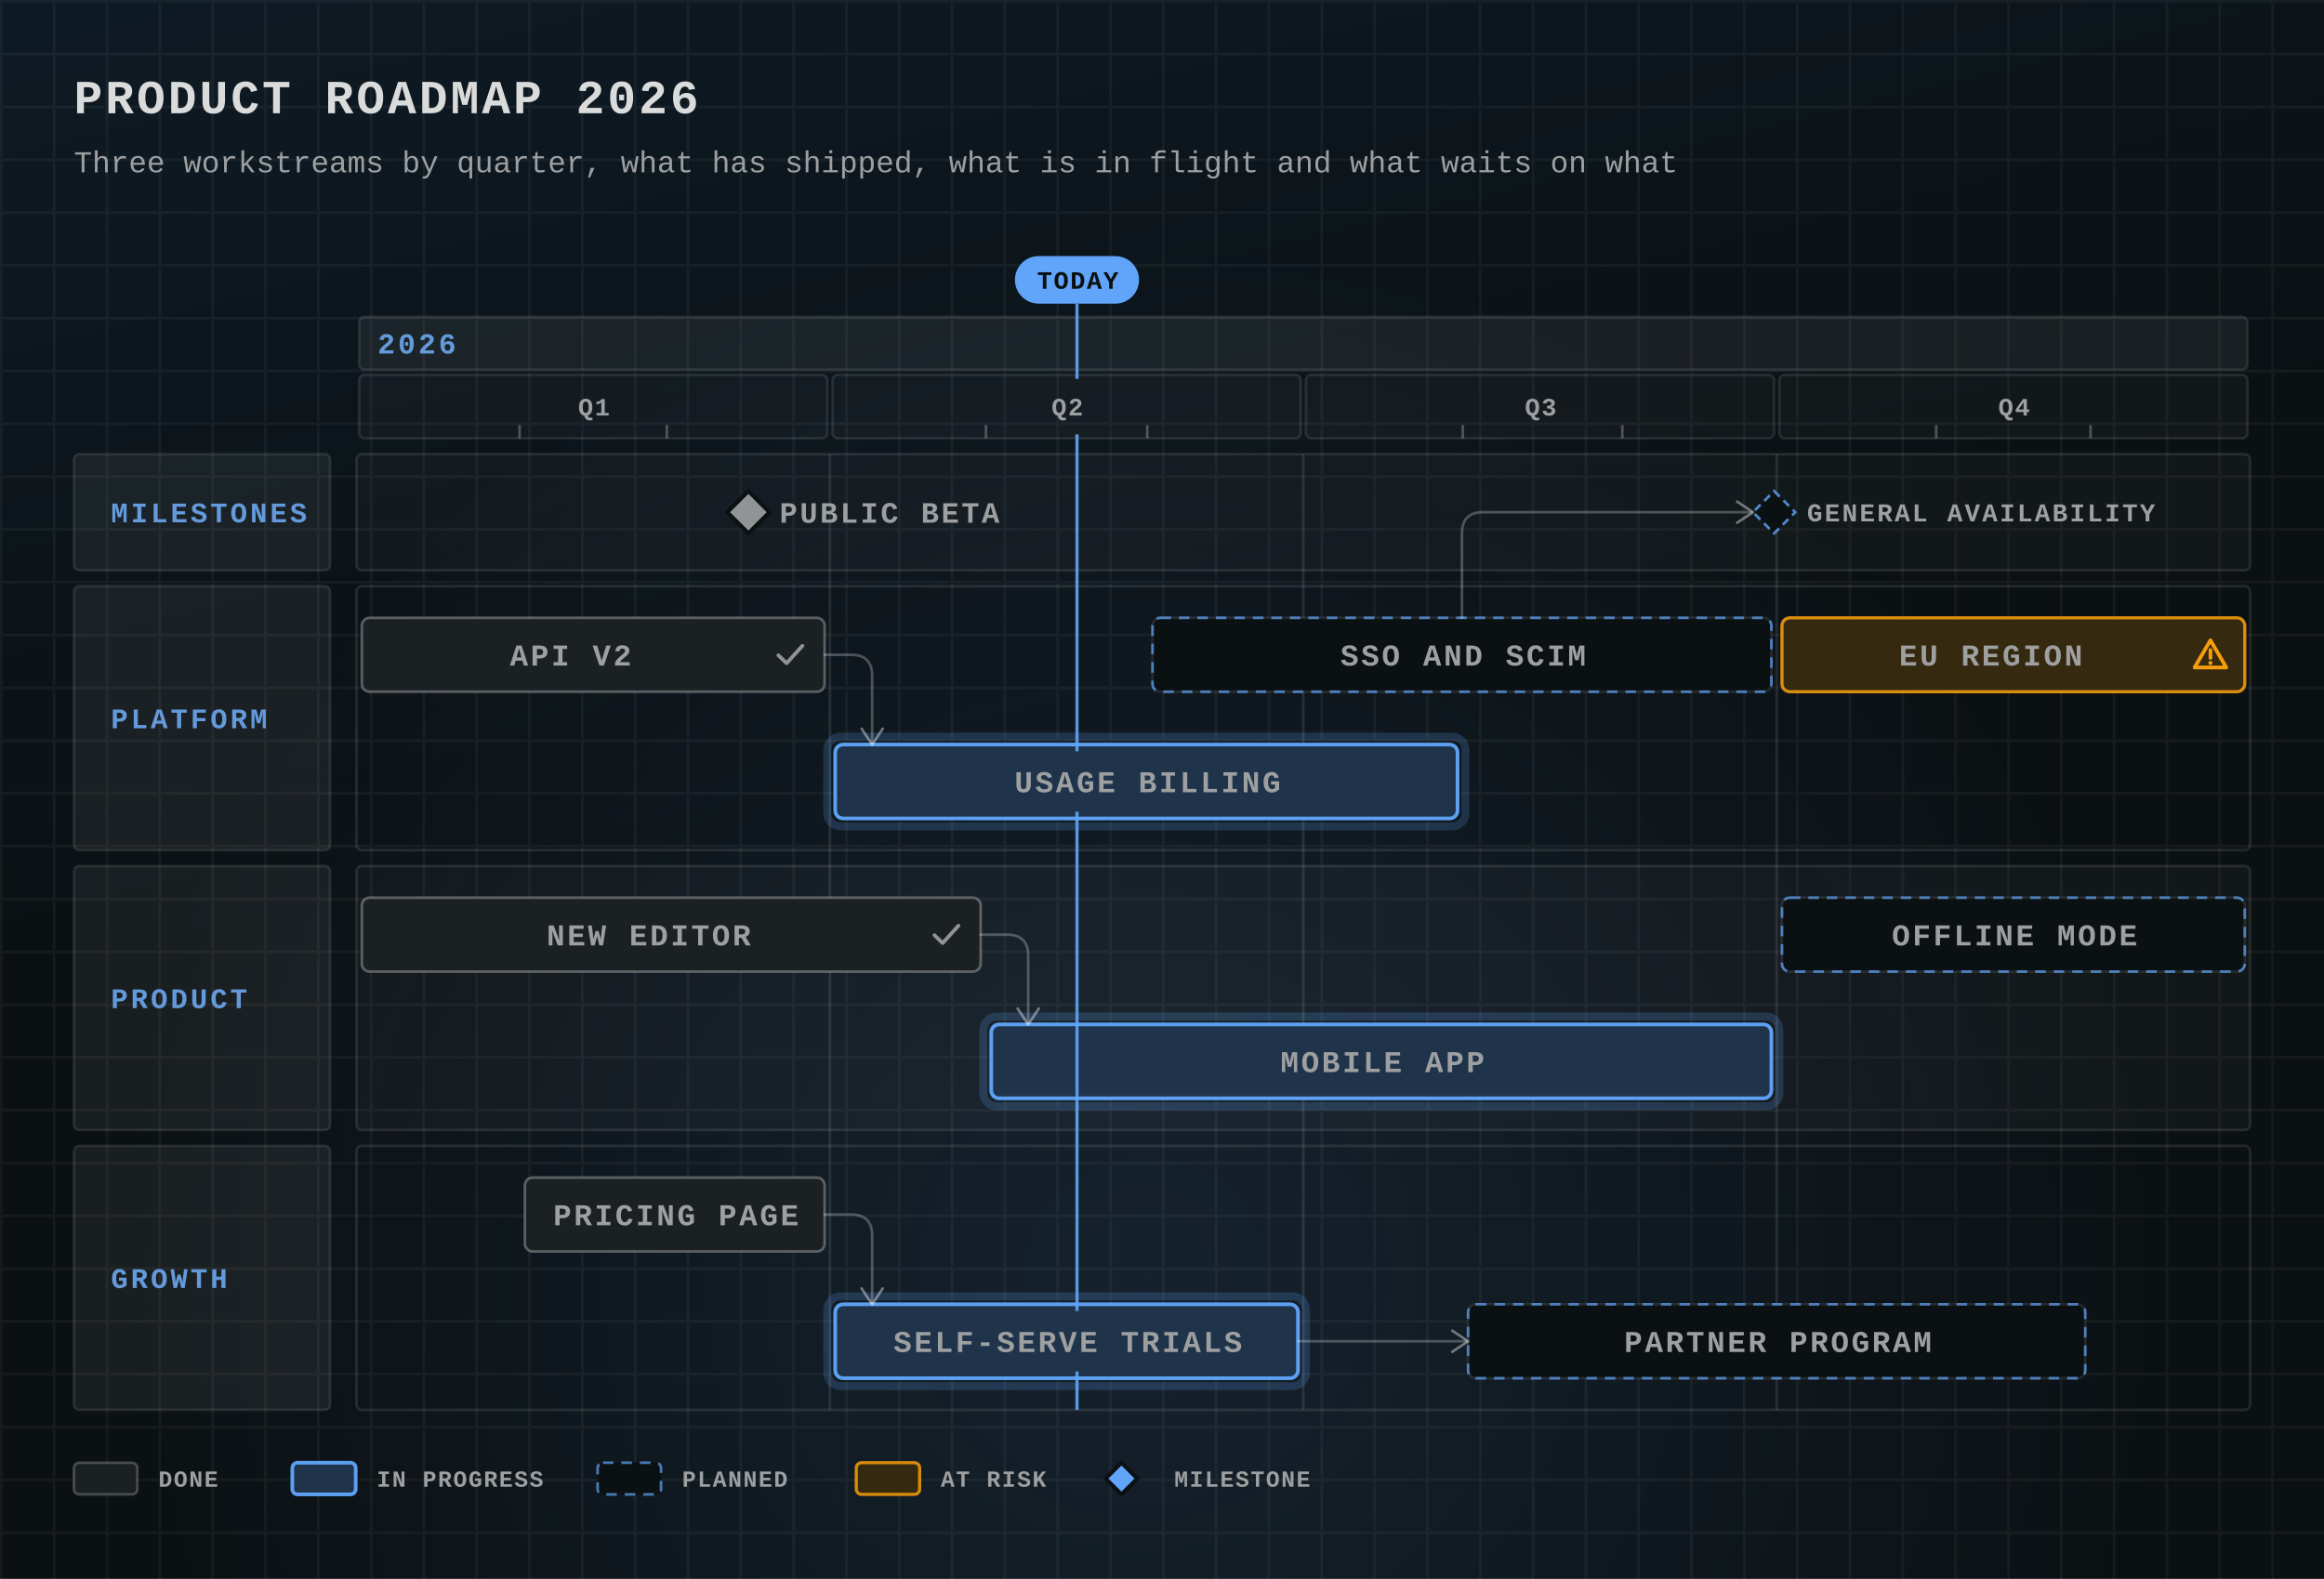
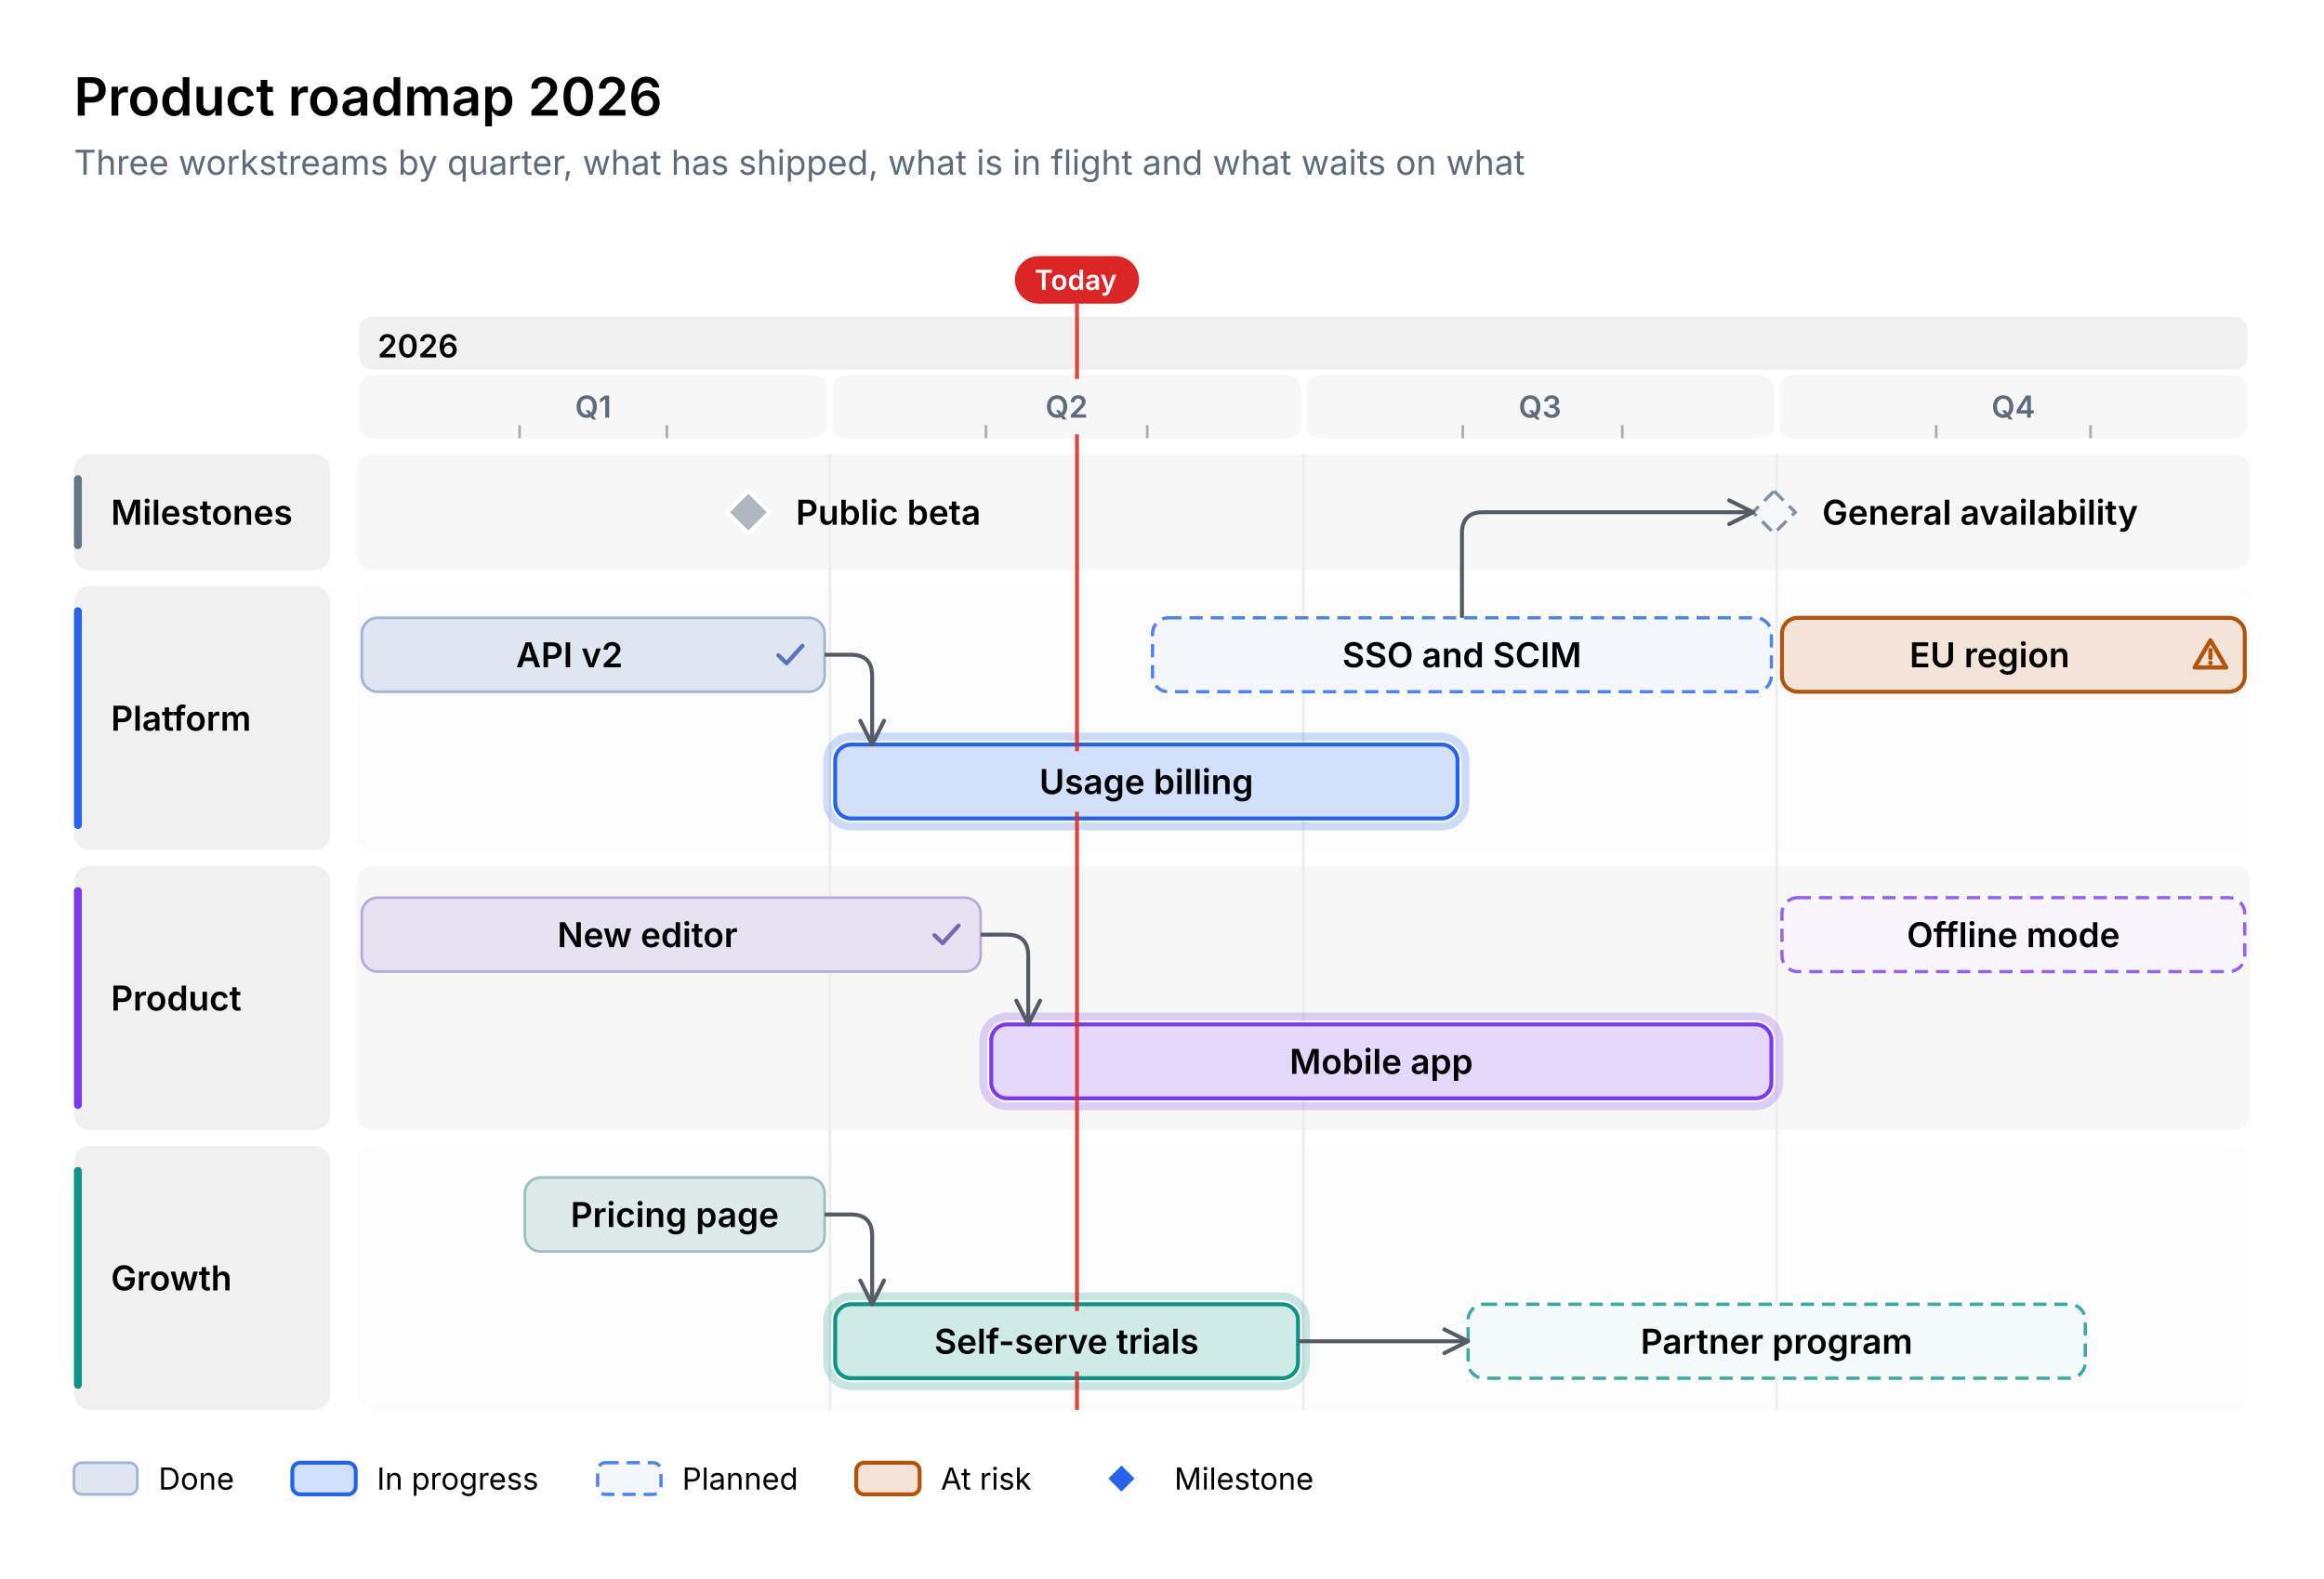
- <svg xmlns="http://www.w3.org/2000/svg" width="880" height="598" viewBox="0 0 880 598" role="img" aria-labelledby="timeline-product-roadmap-dark-e9c0a9-sdw-title timeline-product-roadmap-dark-e9c0a9-sdw-desc" font-family="'Geist Mono', ui-monospace, SFMono-Regular, Menlo, Consolas, 'Liberation Mono', monospace">
-   <defs>
-     <linearGradient id="timeline-product-roadmap-dark-e9c0a9-bg" x1="0" y1="0" x2="0.34" y2="0.94">
-       <stop offset="0" stop-color="#0e1a24" />
-       <stop offset="0.6" stop-color="#0b1012" />
-     </linearGradient>
-     <pattern id="timeline-product-roadmap-dark-e9c0a9-grid" width="20" height="20" patternUnits="userSpaceOnUse">
-       <path d="M0 0.5H20M0.5 0V20" fill="none" stroke="#ffffff" stroke-opacity="0.045" stroke-width="1" />
-     </pattern>
-     <radialGradient id="timeline-product-roadmap-dark-e9c0a9-wash" gradientUnits="userSpaceOnUse" cx="434.08" cy="484" r="394.86">
-       <stop offset="0" stop-color="#60a5fa" stop-opacity="0.12" />
-       <stop offset="1" stop-color="#60a5fa" stop-opacity="0" />
-     </radialGradient>
-   </defs>
-   <rect width="880" height="598" fill="url(#timeline-product-roadmap-dark-e9c0a9-bg)" />
-   <rect width="880" height="598" fill="url(#timeline-product-roadmap-dark-e9c0a9-grid)" />
-   <rect width="880" height="598" fill="url(#timeline-product-roadmap-dark-e9c0a9-wash)" />
-   <text font-size="18" font-weight="700" letter-spacing="1.08" fill="#dadbdb">
-     <tspan x="28" y="42.89">PRODUCT ROADMAP 2026</tspan>
+ <svg xmlns="http://www.w3.org/2000/svg" width="880" height="598" viewBox="0 0 880 598" role="img" aria-labelledby="timeline-product-roadmap-light-bffbec-sdw-title timeline-product-roadmap-light-bffbec-sdw-desc" font-family="Inter, 'Segoe UI', -apple-system, BlinkMacSystemFont, Roboto, 'Helvetica Neue', Arial, sans-serif">
+   <rect width="880" height="598" fill="#ffffff" />
+   <text font-size="20" font-weight="600" fill="#000000">
+     <tspan x="28" y="43.78">Product roadmap 2026</tspan>
  </text>
-   <text font-size="11.5" font-weight="400" fill="#9d9fa0">
-     <tspan x="28" y="65.25">Three workstreams by quarter, what has shipped, what is in flight and what waits on what</tspan>
+   <text font-size="13" fill="#5f6b7a">
+     <tspan x="28" y="66.18">Three workstreams by quarter, what has shipped, what is in flight and what waits on what</tspan>
  </text>
  <g>
-     <rect x="135" y="172" width="717" height="44" rx="2" fill="#ffffff" fill-opacity="0.03" stroke="#ffffff" stroke-opacity="0.1" stroke-width="1" />
-     <rect x="28" y="172" width="97" height="44" rx="2" fill="#ffffff" fill-opacity="0.06" stroke="#ffffff" stroke-opacity="0.1" stroke-width="1" />
-     <text font-size="10.75" font-weight="700" letter-spacing="1.08" fill="#649adb">
-       <tspan x="42" y="197.82">MILESTONES</tspan>
-     </text>
-     <rect x="135" y="222" width="717" height="100" rx="2" fill="#ffffff" fill-opacity="0" stroke="#ffffff" stroke-opacity="0.1" stroke-width="1" />
-     <rect x="28" y="222" width="97" height="100" rx="2" fill="#ffffff" fill-opacity="0.06" stroke="#ffffff" stroke-opacity="0.1" stroke-width="1" />
-     <text font-size="10.75" font-weight="700" letter-spacing="1.08" fill="#649adb">
-       <tspan x="42" y="275.82">PLATFORM</tspan>
-     </text>
-     <rect x="135" y="328" width="717" height="100" rx="2" fill="#ffffff" fill-opacity="0.03" stroke="#ffffff" stroke-opacity="0.1" stroke-width="1" />
-     <rect x="28" y="328" width="97" height="100" rx="2" fill="#ffffff" fill-opacity="0.06" stroke="#ffffff" stroke-opacity="0.1" stroke-width="1" />
-     <text font-size="10.75" font-weight="700" letter-spacing="1.08" fill="#649adb">
-       <tspan x="42" y="381.82">PRODUCT</tspan>
-     </text>
-     <rect x="135" y="434" width="717" height="100" rx="2" fill="#ffffff" fill-opacity="0" stroke="#ffffff" stroke-opacity="0.1" stroke-width="1" />
-     <rect x="28" y="434" width="97" height="100" rx="2" fill="#ffffff" fill-opacity="0.06" stroke="#ffffff" stroke-opacity="0.1" stroke-width="1" />
-     <text font-size="10.75" font-weight="700" letter-spacing="1.08" fill="#649adb">
-       <tspan x="42" y="487.82">GROWTH</tspan>
-     </text>
-     <rect x="136" y="120" width="715" height="20" rx="2" fill="#ffffff" fill-opacity="0.06" stroke="#ffffff" stroke-opacity="0.1" stroke-width="1" />
-     <text font-size="11" font-weight="700" letter-spacing="1.1" fill="#649adb">
-       <tspan x="143" y="133.91">2026</tspan>
-     </text>
-     <rect x="136" y="142" width="177.25" height="24" rx="2" fill="#ffffff" fill-opacity="0.03" stroke="#ffffff" stroke-opacity="0.1" stroke-width="1" />
-     <text font-size="9.5" font-weight="700" letter-spacing="0.57" fill="#9d9fa0" text-anchor="middle">
-       <tspan x="224.91" y="157.37">Q1</tspan>
-     </text>
-     <rect x="315.25" y="142" width="177.25" height="24" rx="2" fill="#ffffff" fill-opacity="0.03" stroke="#ffffff" stroke-opacity="0.1" stroke-width="1" />
-     <text font-size="9.5" font-weight="700" letter-spacing="0.57" fill="#9d9fa0" text-anchor="middle">
-       <tspan x="404.16" y="157.37">Q2</tspan>
-     </text>
-     <rect x="494.5" y="142" width="177.25" height="24" rx="2" fill="#ffffff" fill-opacity="0.03" stroke="#ffffff" stroke-opacity="0.1" stroke-width="1" />
-     <text font-size="9.5" font-weight="700" letter-spacing="0.57" fill="#9d9fa0" text-anchor="middle">
-       <tspan x="583.41" y="157.37">Q3</tspan>
-     </text>
-     <rect x="673.75" y="142" width="177.25" height="24" rx="2" fill="#ffffff" fill-opacity="0.03" stroke="#ffffff" stroke-opacity="0.1" stroke-width="1" />
-     <text font-size="9.5" font-weight="700" letter-spacing="0.57" fill="#9d9fa0" text-anchor="middle">
-       <tspan x="762.66" y="157.37">Q4</tspan>
-     </text>
-     <path d="M196.74 161 V166" fill="none" stroke="#ffffff" stroke-opacity="0.25" stroke-width="1" />
-     <path d="M252.51 161 V166" fill="none" stroke="#ffffff" stroke-opacity="0.25" stroke-width="1" />
-     <path d="M373.34 161 V166" fill="none" stroke="#ffffff" stroke-opacity="0.25" stroke-width="1" />
-     <path d="M434.41 161 V166" fill="none" stroke="#ffffff" stroke-opacity="0.25" stroke-width="1" />
-     <path d="M553.9 161 V166" fill="none" stroke="#ffffff" stroke-opacity="0.25" stroke-width="1" />
-     <path d="M614.3 161 V166" fill="none" stroke="#ffffff" stroke-opacity="0.25" stroke-width="1" />
-     <path d="M733.15 161 V166" fill="none" stroke="#ffffff" stroke-opacity="0.25" stroke-width="1" />
-     <path d="M791.6 161 V166" fill="none" stroke="#ffffff" stroke-opacity="0.25" stroke-width="1" />
-     <path d="M314.25 172 V534" fill="none" stroke="#ffffff" stroke-opacity="0.1" stroke-width="1" />
-     <path d="M493.5 172 V534" fill="none" stroke="#ffffff" stroke-opacity="0.1" stroke-width="1" />
-     <path d="M672.75 172 V534" fill="none" stroke="#ffffff" stroke-opacity="0.1" stroke-width="1" />
-     <g>
-       <path d="M283.38 186 L291.38 194 L283.38 202 L275.38 194 Z" fill="#919394" stroke="#0b1012" stroke-width="1.5" />
-       <animate attributeName="opacity" values="0;0;1;1;0;0" keyTimes="0;0.155;0.177;0.866;0.946;1" dur="5.6s" repeatCount="indefinite" />
-     </g>
-     <g>
-       <path d="M671.78 186 L679.78 194 L671.78 202 L663.78 194 Z" fill="#0b1012" stroke="#60a5fa" stroke-opacity="0.8" stroke-width="1" stroke-dasharray="3 2" />
-       <animate attributeName="opacity" values="0;0;1;1;0;0" keyTimes="0;0.446;0.467;0.866;0.946;1" dur="5.6s" repeatCount="indefinite" />
-     </g>
-     <rect x="137" y="234" width="175.25" height="28" rx="3" fill="#0b1012" stroke="#ffffff" stroke-opacity="0.1" stroke-width="1" />
-     <rect x="137" y="234" width="175.25" height="28" rx="3" fill="#ffffff" fill-opacity="0.07" stroke="#ffffff" stroke-opacity="0.22" stroke-width="1">
-       <animate attributeName="width" values="0;0;175.25;175.25;175.25;175.25" keyTimes="0;0.046;0.177;0.866;0.946;1" dur="5.6s" repeatCount="indefinite" />
-       <animate attributeName="opacity" values="1;1;1;1;0;0" keyTimes="0;0.046;0.177;0.866;0.946;1" dur="5.6s" repeatCount="indefinite" />
-     </rect>
-     <g>
-       <path d="M294.75 248.2 L297.85 251.2 L303.85 244.6" fill="none" stroke="#919394" stroke-width="1.4" stroke-linecap="round" stroke-linejoin="round" />
-       <animate attributeName="opacity" values="0;0;1;1;0;0" keyTimes="0;0.177;0.199;0.866;0.946;1" dur="5.6s" repeatCount="indefinite" />
-     </g>
-     <rect x="313.25" y="279" width="241.65" height="34" rx="5" fill="none" stroke="#60a5fa" stroke-opacity="0.2" stroke-width="3" />
-     <rect x="316.25" y="282" width="235.65" height="28" rx="3" fill="#0b1012" stroke="#ffffff" stroke-opacity="0.1" stroke-width="1" />
-     <rect x="316.25" y="282" width="235.65" height="28" rx="3" fill="#60a5fa" fill-opacity="0.24" stroke="#60a5fa" stroke-opacity="0.95" stroke-width="1.4">
-       <animate attributeName="width" values="0;0;235.65;235.65;235.65;235.65" keyTimes="0;0.18;0.356;0.866;0.946;1" dur="5.6s" repeatCount="indefinite" />
-       <animate attributeName="opacity" values="1;1;1;1;0;0" keyTimes="0;0.18;0.356;0.866;0.946;1" dur="5.6s" repeatCount="indefinite" />
-     </rect>
-     <rect x="436.41" y="234" width="234.34" height="28" rx="3" fill="#0b1012" stroke="#ffffff" stroke-opacity="0.1" stroke-width="1" />
-     <rect x="436.41" y="234" width="234.34" height="28" rx="3" fill="none" stroke="#60a5fa" stroke-opacity="0.7" stroke-width="1" stroke-dasharray="4 3">
-       <animate attributeName="width" values="0;0;234.34;234.34;234.34;234.34" keyTimes="0;0.27;0.445;0.866;0.946;1" dur="5.6s" repeatCount="indefinite" />
-       <animate attributeName="opacity" values="1;1;1;1;0;0" keyTimes="0;0.27;0.445;0.866;0.946;1" dur="5.6s" repeatCount="indefinite" />
-     </rect>
-     <rect x="674.75" y="234" width="175.25" height="28" rx="3" fill="#0b1012" stroke="#ffffff" stroke-opacity="0.1" stroke-width="1" />
-     <rect x="674.75" y="234" width="175.25" height="28" rx="3" fill="#f59e0b" fill-opacity="0.18" stroke="#f59e0b" stroke-opacity="0.85" stroke-width="1.2">
-       <animate attributeName="width" values="0;0;175.25;175.25;175.25;175.25" keyTimes="0;0.448;0.579;0.866;0.946;1" dur="5.6s" repeatCount="indefinite" />
-       <animate attributeName="opacity" values="1;1;1;1;0;0" keyTimes="0;0.448;0.579;0.866;0.946;1" dur="5.6s" repeatCount="indefinite" />
-     </rect>
-     <g>
-       <path d="M837 242.5 L843 252.8 L831 252.8 Z" fill="none" stroke="#f59e0b" stroke-width="1.4" stroke-linejoin="round" />
-       <path d="M837 246.2 V249.2" stroke="#f59e0b" stroke-width="1.4" stroke-linecap="round" />
-       <circle cx="837" cy="251.1" r="0.77" fill="#f59e0b" />
-       <animate attributeName="opacity" values="0;0;1;1;0;0" keyTimes="0;0.579;0.6;0.866;0.946;1" dur="5.6s" repeatCount="indefinite" />
-     </g>
-     <rect x="137" y="340" width="234.34" height="28" rx="3" fill="#0b1012" stroke="#ffffff" stroke-opacity="0.1" stroke-width="1" />
-     <rect x="137" y="340" width="234.34" height="28" rx="3" fill="#ffffff" fill-opacity="0.07" stroke="#ffffff" stroke-opacity="0.22" stroke-width="1">
-       <animate attributeName="width" values="0;0;234.34;234.34;234.34;234.34" keyTimes="0;0.046;0.221;0.866;0.946;1" dur="5.6s" repeatCount="indefinite" />
-       <animate attributeName="opacity" values="1;1;1;1;0;0" keyTimes="0;0.046;0.221;0.866;0.946;1" dur="5.6s" repeatCount="indefinite" />
-     </rect>
-     <g>
-       <path d="M353.84 354.2 L356.94 357.2 L362.94 350.6" fill="none" stroke="#919394" stroke-width="1.4" stroke-linecap="round" stroke-linejoin="round" />
-       <animate attributeName="opacity" values="0;0;1;1;0;0" keyTimes="0;0.221;0.243;0.866;0.946;1" dur="5.6s" repeatCount="indefinite" />
-     </g>
-     <rect x="372.34" y="385" width="301.41" height="34" rx="5" fill="none" stroke="#60a5fa" stroke-opacity="0.2" stroke-width="3" />
-     <rect x="375.34" y="388" width="295.41" height="28" rx="3" fill="#0b1012" stroke="#ffffff" stroke-opacity="0.1" stroke-width="1" />
-     <rect x="375.34" y="388" width="295.41" height="28" rx="3" fill="#60a5fa" fill-opacity="0.24" stroke="#60a5fa" stroke-opacity="0.95" stroke-width="1.4">
-       <animate attributeName="width" values="0;0;295.41;295.41;295.41;295.41" keyTimes="0;0.224;0.445;0.866;0.946;1" dur="5.6s" repeatCount="indefinite" />
-       <animate attributeName="opacity" values="1;1;1;1;0;0" keyTimes="0;0.224;0.445;0.866;0.946;1" dur="5.6s" repeatCount="indefinite" />
-     </rect>
-     <rect x="674.75" y="340" width="175.25" height="28" rx="3" fill="#0b1012" stroke="#ffffff" stroke-opacity="0.1" stroke-width="1" />
-     <rect x="674.75" y="340" width="175.25" height="28" rx="3" fill="none" stroke="#60a5fa" stroke-opacity="0.7" stroke-width="1" stroke-dasharray="4 3">
-       <animate attributeName="width" values="0;0;175.25;175.25;175.25;175.25" keyTimes="0;0.448;0.579;0.866;0.946;1" dur="5.6s" repeatCount="indefinite" />
-       <animate attributeName="opacity" values="1;1;1;1;0;0" keyTimes="0;0.448;0.579;0.866;0.946;1" dur="5.6s" repeatCount="indefinite" />
-     </rect>
-     <rect x="198.74" y="446" width="113.51" height="28" rx="3" fill="#0b1012" stroke="#ffffff" stroke-opacity="0.1" stroke-width="1" />
-     <rect x="198.74" y="446" width="113.51" height="28" rx="3" fill="#ffffff" fill-opacity="0.07" stroke="#ffffff" stroke-opacity="0.22" stroke-width="1">
-       <animate attributeName="width" values="0;0;113.51;113.51;113.51;113.51" keyTimes="0;0.092;0.177;0.866;0.946;1" dur="5.6s" repeatCount="indefinite" />
-       <animate attributeName="opacity" values="1;1;1;1;0;0" keyTimes="0;0.092;0.177;0.866;0.946;1" dur="5.6s" repeatCount="indefinite" />
-     </rect>
-     <rect x="313.25" y="491" width="181.25" height="34" rx="5" fill="none" stroke="#60a5fa" stroke-opacity="0.2" stroke-width="3" />
-     <rect x="316.25" y="494" width="175.25" height="28" rx="3" fill="#0b1012" stroke="#ffffff" stroke-opacity="0.1" stroke-width="1" />
-     <rect x="316.25" y="494" width="175.25" height="28" rx="3" fill="#60a5fa" fill-opacity="0.24" stroke="#60a5fa" stroke-opacity="0.95" stroke-width="1.4">
-       <animate attributeName="width" values="0;0;175.25;175.25;175.25;175.25" keyTimes="0;0.18;0.311;0.866;0.946;1" dur="5.6s" repeatCount="indefinite" />
-       <animate attributeName="opacity" values="1;1;1;1;0;0" keyTimes="0;0.18;0.311;0.866;0.946;1" dur="5.6s" repeatCount="indefinite" />
-     </rect>
-     <rect x="555.9" y="494" width="233.7" height="28" rx="3" fill="#0b1012" stroke="#ffffff" stroke-opacity="0.1" stroke-width="1" />
-     <rect x="555.9" y="494" width="233.7" height="28" rx="3" fill="none" stroke="#60a5fa" stroke-opacity="0.7" stroke-width="1" stroke-dasharray="4 3">
-       <animate attributeName="width" values="0;0;233.7;233.7;233.7;233.7" keyTimes="0;0.359;0.534;0.866;0.946;1" dur="5.6s" repeatCount="indefinite" />
-       <animate attributeName="opacity" values="1;1;1;1;0;0" keyTimes="0;0.359;0.534;0.866;0.946;1" dur="5.6s" repeatCount="indefinite" />
-     </rect>
-     <path d="M407.81 115 V143.5 M407.81 164.5 V284.55 M407.81 307.45 V496.55 M407.81 519.45 V534" fill="none" stroke="#60a5fa" stroke-opacity="0.9" stroke-width="1.2" />
-     <rect x="384.31" y="97" width="47" height="18" rx="9" fill="none" stroke="#60a5fa" stroke-width="1" opacity="0">
-       <animate attributeName="stroke-width" values="1;7" dur="1.8s" repeatCount="indefinite" />
-       <animate attributeName="opacity" values="0.55;0" dur="1.8s" repeatCount="indefinite" />
-     </rect>
-     <rect x="384.31" y="97" width="47" height="18" rx="9" fill="#60a5fa" />
-     <text font-size="9.5" font-weight="700" letter-spacing="0.57" fill="#0b1012" text-anchor="middle">
-       <tspan x="408.1" y="109.37">TODAY</tspan>
-     </text>
-     <rect x="28" y="554" width="24" height="12" rx="2" fill="#0b1012" />
-     <rect x="28" y="554" width="24" height="12" rx="2" fill="#ffffff" fill-opacity="0.07" stroke="#ffffff" stroke-opacity="0.22" stroke-width="1" />
-     <text font-size="8.75" font-weight="700" letter-spacing="0.53" fill="#9d9fa0">
-       <tspan x="60" y="563.11">DONE</tspan>
-     </text>
-     <rect x="110.69" y="554" width="24" height="12" rx="2" fill="#0b1012" />
-     <rect x="110.69" y="554" width="24" height="12" rx="2" fill="#60a5fa" fill-opacity="0.24" stroke="#60a5fa" stroke-opacity="0.95" stroke-width="1.4" />
-     <text font-size="8.75" font-weight="700" letter-spacing="0.53" fill="#9d9fa0">
-       <tspan x="142.69" y="563.11">IN PROGRESS</tspan>
-     </text>
-     <rect x="226.3" y="554" width="24" height="12" rx="2" fill="#0b1012" />
-     <rect x="226.3" y="554" width="24" height="12" rx="2" fill="none" stroke="#60a5fa" stroke-opacity="0.7" stroke-width="1" stroke-dasharray="4 3" />
-     <text font-size="8.75" font-weight="700" letter-spacing="0.53" fill="#9d9fa0">
-       <tspan x="258.3" y="563.11">PLANNED</tspan>
-     </text>
-     <rect x="324.23" y="554" width="24" height="12" rx="2" fill="#0b1012" />
-     <rect x="324.23" y="554" width="24" height="12" rx="2" fill="#f59e0b" fill-opacity="0.18" stroke="#f59e0b" stroke-opacity="0.85" stroke-width="1.2" />
-     <text font-size="8.75" font-weight="700" letter-spacing="0.53" fill="#9d9fa0">
-       <tspan x="356.23" y="563.11">AT RISK</tspan>
-     </text>
-     <path d="M424.65 554 L430.65 560 L424.65 566 L418.65 560 Z" fill="#60a5fa" stroke="#0b1012" stroke-width="1.5" />
-     <text font-size="8.75" font-weight="700" letter-spacing="0.53" fill="#9d9fa0">
-       <tspan x="444.65" y="563.11">MILESTONE</tspan>
-     </text>
-   </g>
-   <g id="timeline-product-roadmap-dark-e9c0a9-e-e1">
-     <path d="M312.25 248 L322.25 248 Q330.25 248 330.25 256 L330.25 281.5" fill="none" stroke="#ffffff" stroke-opacity="0.25" stroke-width="1" stroke-linecap="round" stroke-linejoin="round" />
-     <path d="M326.25 276 L330.25 282 L334.25 276" fill="none" stroke="#ffffff" stroke-opacity="0.4" stroke-width="1" stroke-linecap="round" stroke-linejoin="round" />
-   </g>
-   <g id="timeline-product-roadmap-dark-e9c0a9-e-e2">
-     <path d="M371.34 354 L381.34 354 Q389.34 354 389.34 362 L389.34 387.5" fill="none" stroke="#ffffff" stroke-opacity="0.25" stroke-width="1" stroke-linecap="round" stroke-linejoin="round" />
-     <path d="M385.34 382 L389.34 388 L393.34 382" fill="none" stroke="#ffffff" stroke-opacity="0.4" stroke-width="1" stroke-linecap="round" stroke-linejoin="round" />
-   </g>
-   <g id="timeline-product-roadmap-dark-e9c0a9-e-e3">
-     <path d="M312.25 460 L322.25 460 Q330.25 460 330.25 468 L330.25 493.5" fill="none" stroke="#ffffff" stroke-opacity="0.25" stroke-width="1" stroke-linecap="round" stroke-linejoin="round" />
-     <path d="M326.25 488 L330.25 494 L334.25 488" fill="none" stroke="#ffffff" stroke-opacity="0.4" stroke-width="1" stroke-linecap="round" stroke-linejoin="round" />
-     <path d="M312.25 460 L322.25 460 Q330.25 460 330.25 468 L330.25 493.5" fill="none" stroke="#60a5fa" stroke-opacity="0.5" stroke-width="1.2" stroke-linecap="round" stroke-linejoin="round" pathLength="1" stroke-dasharray="1 1" stroke-dashoffset="1" opacity="0">
-       <animate attributeName="stroke-dashoffset" values="1;1;0;0" keyTimes="0;0.353;0.466;1" calcMode="spline" keySplines="0 0 1 1;0.65 0 0.35 1;0 0 1 1" dur="3.544s" repeatCount="indefinite" />
-       <animate attributeName="opacity" values="0;0;1;1;0;0" keyTimes="0;0.353;0.403;0.9;0.951;1" dur="3.544s" repeatCount="indefinite" />
-     </path>
-     <g opacity="0">
-       <path d="M326.25 488 L330.25 494 L334.25 488" fill="none" stroke="#60a5fa" stroke-opacity="0.7" stroke-width="1" stroke-linecap="round" stroke-linejoin="round" />
-       <animate attributeName="opacity" values="0;0;1;1;0;0" keyTimes="0;0.466;0.516;0.9;0.951;1" dur="3.544s" repeatCount="indefinite" />
-     </g>
-   </g>
-   <g id="timeline-product-roadmap-dark-e9c0a9-e-e4">
-     <path d="M491.5 508 L555.4 508" fill="none" stroke="#ffffff" stroke-opacity="0.25" stroke-width="1" stroke-linecap="round" stroke-linejoin="round" />
-     <path d="M549.9 512 L555.9 508 L549.9 504" fill="none" stroke="#ffffff" stroke-opacity="0.4" stroke-width="1" stroke-linecap="round" stroke-linejoin="round" />
-     <path d="M491.5 508 L555.4 508" fill="none" stroke="#60a5fa" stroke-opacity="0.5" stroke-width="1.2" stroke-linecap="round" stroke-linejoin="round" pathLength="1" stroke-dasharray="1 1" stroke-dashoffset="1" opacity="0">
-       <animate attributeName="stroke-dashoffset" values="1;1;0;0" keyTimes="0;0.533;0.646;1" calcMode="spline" keySplines="0 0 1 1;0.65 0 0.35 1;0 0 1 1" dur="3.544s" repeatCount="indefinite" />
-       <animate attributeName="opacity" values="0;0;1;1;0;0" keyTimes="0;0.533;0.584;0.9;0.951;1" dur="3.544s" repeatCount="indefinite" />
-     </path>
-     <g opacity="0">
-       <path d="M549.9 512 L555.9 508 L549.9 504" fill="none" stroke="#60a5fa" stroke-opacity="0.7" stroke-width="1" stroke-linecap="round" stroke-linejoin="round" />
-       <animate attributeName="opacity" values="0;0;1;1;0;0" keyTimes="0;0.646;0.697;0.9;0.951;1" dur="3.544s" repeatCount="indefinite" />
-     </g>
-   </g>
-   <g id="timeline-product-roadmap-dark-e9c0a9-e-e5">
-     <path d="M553.58 234 L553.58 202 Q553.58 194 561.58 194 L663.28 194" fill="none" stroke="#ffffff" stroke-opacity="0.25" stroke-width="1" stroke-linecap="round" stroke-linejoin="round" />
-     <path d="M657.78 198 L663.78 194 L657.78 190" fill="none" stroke="#ffffff" stroke-opacity="0.4" stroke-width="1" stroke-linecap="round" stroke-linejoin="round" />
-   </g>
-   <g id="timeline-product-roadmap-dark-e9c0a9-n-beta">
-     <text font-size="11.25" font-weight="700" letter-spacing="0.9" fill="#9d9fa0" text-anchor="middle">
-       <tspan x="336.83" y="197.99">PUBLIC BETA</tspan>
-     </text>
-   </g>
-   <g id="timeline-product-roadmap-dark-e9c0a9-n-ga">
-     <text font-size="9.75" font-weight="700" letter-spacing="0.78" fill="#9d9fa0" text-anchor="middle">
-       <tspan x="750.17" y="197.46">GENERAL AVAILABILITY</tspan>
-     </text>
-   </g>
-   <g id="timeline-product-roadmap-dark-e9c0a9-n-api">
-     <text font-size="11.5" font-weight="700" letter-spacing="0.92" fill="#9d9fa0" text-anchor="middle">
-       <tspan x="216.09" y="252.08">API V2</tspan>
-     </text>
-   </g>
-   <g id="timeline-product-roadmap-dark-e9c0a9-n-billing">
-     <text font-size="11.5" font-weight="700" letter-spacing="0.92" fill="#9d9fa0" text-anchor="middle">
-       <tspan x="434.54" y="300.08">USAGE BILLING</tspan>
-     </text>
-   </g>
-   <g id="timeline-product-roadmap-dark-e9c0a9-n-sso">
-     <text font-size="11.5" font-weight="700" letter-spacing="0.92" fill="#9d9fa0" text-anchor="middle">
-       <tspan x="554.04" y="252.08">SSO AND SCIM</tspan>
-     </text>
-   </g>
-   <g id="timeline-product-roadmap-dark-e9c0a9-n-eu">
-     <text font-size="11.5" font-weight="700" letter-spacing="0.92" fill="#9d9fa0" text-anchor="middle">
-       <tspan x="753.84" y="252.08">EU REGION</tspan>
-     </text>
-   </g>
-   <g id="timeline-product-roadmap-dark-e9c0a9-n-editor">
-     <text font-size="11.5" font-weight="700" letter-spacing="0.92" fill="#9d9fa0" text-anchor="middle">
-       <tspan x="245.63" y="358.08">NEW EDITOR</tspan>
-     </text>
-   </g>
-   <g id="timeline-product-roadmap-dark-e9c0a9-n-mobile">
-     <text font-size="11.5" font-weight="700" letter-spacing="0.92" fill="#9d9fa0" text-anchor="middle">
-       <tspan x="523.5" y="406.08">MOBILE APP</tspan>
-     </text>
-   </g>
-   <g id="timeline-product-roadmap-dark-e9c0a9-n-offline">
-     <text font-size="11.5" font-weight="700" letter-spacing="0.92" fill="#9d9fa0" text-anchor="middle">
-       <tspan x="762.84" y="358.08">OFFLINE MODE</tspan>
-     </text>
-   </g>
-   <g id="timeline-product-roadmap-dark-e9c0a9-n-pricing">
-     <text font-size="11.5" font-weight="700" letter-spacing="0.92" fill="#9d9fa0" text-anchor="middle">
-       <tspan x="255.96" y="464.08">PRICING PAGE</tspan>
-     </text>
-   </g>
-   <g id="timeline-product-roadmap-dark-e9c0a9-n-trials">
-     <text font-size="11.5" font-weight="700" letter-spacing="0.92" fill="#9d9fa0" text-anchor="middle">
-       <tspan x="404.34" y="512.08">SELF-SERVE TRIALS</tspan>
-     </text>
-   </g>
-   <g id="timeline-product-roadmap-dark-e9c0a9-n-partners">
-     <text font-size="11.5" font-weight="700" letter-spacing="0.92" fill="#9d9fa0" text-anchor="middle">
-       <tspan x="673.21" y="512.08">PARTNER PROGRAM</tspan>
-     </text>
-   </g>
-   <g id="timeline-product-roadmap-dark-e9c0a9-story">
-     <circle r="2" fill="#60a5fa" opacity="0">
-       <animateMotion path="M312.25 248 L322.25 248 Q330.25 248 330.25 256 L330.25 281.5" dur="3.544s" repeatCount="indefinite" calcMode="spline" keyPoints="0;0;1;1" keyTimes="0;0.485;0.598;1" keySplines="0 0 1 1;0.65 0 0.35 1;0 0 1 1" />
-       <animate attributeName="opacity" values="0;0;1;1;0;0" keyTimes="0;0.442;0.485;0.598;0.64;1" dur="3.544s" repeatCount="indefinite" />
-     </circle>
-     <circle r="2" fill="#60a5fa" opacity="0">
-       <animateMotion path="M371.34 354 L381.34 354 Q389.34 354 389.34 362 L389.34 387.5" dur="3.544s" repeatCount="indefinite" calcMode="spline" keyPoints="0;0;1;1" keyTimes="0;0.573;0.686;1" keySplines="0 0 1 1;0.65 0 0.35 1;0 0 1 1" />
-       <animate attributeName="opacity" values="0;0;1;1;0;0" keyTimes="0;0.53;0.573;0.686;0.728;1" dur="3.544s" repeatCount="indefinite" />
-     </circle>
-     <path d="M312.25 460 L322.25 460 Q330.25 460 330.25 468 L330.25 493.5" fill="none" stroke="#60a5fa" stroke-opacity="0.6" stroke-width="2.4" pathLength="1" stroke-dasharray="0.5 2" stroke-dashoffset="0.5" opacity="0">
-       <animate attributeName="stroke-dashoffset" values="0.5;0.5;-0.5;-1;-1" keyTimes="0;0.353;0.466;0.522;1" calcMode="spline" keySplines="0 0 1 1;0.65 0 0.35 1;0 0 1 1;0 0 1 1" dur="3.544s" repeatCount="indefinite" />
-       <animate attributeName="opacity" values="0;0;1;1;0;0" keyTimes="0;0.353;0.355;0.522;0.525;1" dur="3.544s" repeatCount="indefinite" />
-     </path>
-     <circle r="2.5" fill="#60a5fa" opacity="0">
-       <animateMotion path="M312.25 460 L322.25 460 Q330.25 460 330.25 468 L330.25 493.5" dur="3.544s" repeatCount="indefinite" calcMode="spline" keyPoints="0;0;1;1" keyTimes="0;0.353;0.466;1" keySplines="0 0 1 1;0.65 0 0.35 1;0 0 1 1" />
-       <animate attributeName="opacity" values="0;0;1;1;0;0" keyTimes="0;0.31;0.353;0.533;0.576;1" dur="3.544s" repeatCount="indefinite" />
-     </circle>
-     <path d="M491.5 508 L555.4 508" fill="none" stroke="#60a5fa" stroke-opacity="0.6" stroke-width="2.4" pathLength="1" stroke-dasharray="0.41 2" stroke-dashoffset="0.41" opacity="0">
-       <animate attributeName="stroke-dashoffset" values="0.41;0.41;-0.59;-1;-1" keyTimes="0;0.533;0.646;0.692;1" calcMode="spline" keySplines="0 0 1 1;0.65 0 0.35 1;0 0 1 1;0 0 1 1" dur="3.544s" repeatCount="indefinite" />
-       <animate attributeName="opacity" values="0;0;1;1;0;0" keyTimes="0;0.533;0.536;0.692;0.695;1" dur="3.544s" repeatCount="indefinite" />
-     </path>
-     <circle r="2.5" fill="#60a5fa" opacity="0">
-       <animateMotion path="M491.5 508 L555.4 508" dur="3.544s" repeatCount="indefinite" calcMode="spline" keyPoints="0;0;1;1" keyTimes="0;0.533;0.646;1" keySplines="0 0 1 1;0.65 0 0.35 1;0 0 1 1" />
-       <animate attributeName="opacity" values="0;0;1;1;0;0" keyTimes="0;0.491;0.533;0.646;0.688;1" dur="3.544s" repeatCount="indefinite" />
-     </circle>
+     <rect x="135" y="172" width="717" height="44" rx="6" fill="#f7f7f7" />
+     <rect x="28" y="172" width="97" height="44" rx="6" fill="#f0f0f0" />
+     <rect x="28" y="180" width="3" height="28" rx="1.5" fill="#64748b" />
+     <text font-size="13" font-weight="600" fill="#000000">
+       <tspan x="42" y="198.73">Milestones</tspan>
+     </text>
+     <rect x="135" y="222" width="717" height="100" rx="6" fill="#fcfcfc" />
+     <rect x="28" y="222" width="97" height="100" rx="6" fill="#f0f0f0" />
+     <rect x="28" y="230" width="3" height="84" rx="1.5" fill="#2563eb" />
+     <text font-size="13" font-weight="600" fill="#000000">
+       <tspan x="42" y="276.73">Platform</tspan>
+     </text>
+     <rect x="135" y="328" width="717" height="100" rx="6" fill="#f7f7f7" />
+     <rect x="28" y="328" width="97" height="100" rx="6" fill="#f0f0f0" />
+     <rect x="28" y="336" width="3" height="84" rx="1.5" fill="#7c3aed" />
+     <text font-size="13" font-weight="600" fill="#000000">
+       <tspan x="42" y="382.73">Product</tspan>
+     </text>
+     <rect x="135" y="434" width="717" height="100" rx="6" fill="#fcfcfc" />
+     <rect x="28" y="434" width="97" height="100" rx="6" fill="#f0f0f0" />
+     <rect x="28" y="442" width="3" height="84" rx="1.5" fill="#0d9488" />
+     <text font-size="13" font-weight="600" fill="#000000">
+       <tspan x="42" y="488.73">Growth</tspan>
+     </text>
+     <rect x="136" y="120" width="715" height="20" rx="5" fill="#f0f0f0" />
+     <text font-size="12" font-weight="600" fill="#000000">
+       <tspan x="143" y="135.37">2026</tspan>
+     </text>
+     <rect x="136" y="142" width="177.25" height="24" rx="5" fill="#f7f7f7" />
+     <text font-size="11.5" font-weight="600" fill="#5f6b7a" text-anchor="middle">
+       <tspan x="224.63" y="158.18">Q1</tspan>
+     </text>
+     <rect x="315.25" y="142" width="177.25" height="24" rx="5" fill="#f7f7f7" />
+     <text font-size="11.5" font-weight="600" fill="#5f6b7a" text-anchor="middle">
+       <tspan x="403.88" y="158.18">Q2</tspan>
+     </text>
+     <rect x="494.5" y="142" width="177.25" height="24" rx="5" fill="#f7f7f7" />
+     <text font-size="11.5" font-weight="600" fill="#5f6b7a" text-anchor="middle">
+       <tspan x="583.13" y="158.18">Q3</tspan>
+     </text>
+     <rect x="673.75" y="142" width="177.25" height="24" rx="5" fill="#f7f7f7" />
+     <text font-size="11.5" font-weight="600" fill="#5f6b7a" text-anchor="middle">
+       <tspan x="762.38" y="158.18">Q4</tspan>
+     </text>
+     <path d="M196.74 161 V166" stroke="#adadad" stroke-width="1" />
+     <path d="M252.51 161 V166" stroke="#adadad" stroke-width="1" />
+     <path d="M373.34 161 V166" stroke="#adadad" stroke-width="1" />
+     <path d="M434.41 161 V166" stroke="#adadad" stroke-width="1" />
+     <path d="M553.9 161 V166" stroke="#adadad" stroke-width="1" />
+     <path d="M614.3 161 V166" stroke="#adadad" stroke-width="1" />
+     <path d="M733.15 161 V166" stroke="#adadad" stroke-width="1" />
+     <path d="M791.6 161 V166" stroke="#adadad" stroke-width="1" />
+     <path d="M314.25 172 V534" stroke="#ededed" stroke-width="1" />
+     <path d="M493.5 172 V534" stroke="#ededed" stroke-width="1" />
+     <path d="M672.75 172 V534" stroke="#ededed" stroke-width="1" />
+     <g>
+       <path d="M283.38 186 L291.38 194 L283.38 202 L275.38 194 Z" fill="#b0b7c1" stroke="#ffffff" stroke-width="1.5" />
+     </g>
+     <g>
+       <path d="M671.78 186 L679.78 194 L671.78 202 L663.78 194 Z" fill="#f7f8f9" stroke="#8390a2" stroke-width="1.25" stroke-dasharray="5 3" />
+     </g>
+     <rect x="137" y="234" width="175.25" height="28" rx="6" fill="#dfe5f1" stroke="#a2b3d6" stroke-width="1" />
+     <g>
+       <path d="M294.75 248.2 L297.85 251.2 L303.85 244.6" fill="none" stroke="#5876b5" stroke-width="1.6" stroke-linecap="round" stroke-linejoin="round" />
+     </g>
+     <rect x="313.25" y="279" width="241.65" height="34" rx="9" fill="none" stroke="#2563eb" stroke-opacity="0.22" stroke-width="3" />
+     <rect x="316.25" y="282" width="235.65" height="28" rx="6" fill="#d3e0fb" stroke="#2563eb" stroke-width="1.5" />
+     <rect x="436.41" y="234" width="234.34" height="28" rx="6" fill="#f4f7fe" stroke="#5182ef" stroke-width="1.25" stroke-dasharray="5 3" />
+     <rect x="674.75" y="234" width="175.25" height="28" rx="6" fill="#f3e3d8" stroke="#b45309" stroke-width="1.5" />
+     <g>
+       <path d="M837 242.5 L843 252.8 L831 252.8 Z" fill="none" stroke="#b45309" stroke-width="1.6" stroke-linejoin="round" />
+       <path d="M837 246.2 V249.2" stroke="#b45309" stroke-width="1.6" stroke-linecap="round" />
+       <circle cx="837" cy="251.1" r="0.88" fill="#b45309" />
+     </g>
+     <rect x="137" y="340" width="234.34" height="28" rx="6" fill="#e6e2f1" stroke="#b6aad7" stroke-width="1" />
+     <g>
+       <path d="M353.84 354.2 L356.94 357.2 L362.94 350.6" fill="none" stroke="#7b66b6" stroke-width="1.6" stroke-linecap="round" stroke-linejoin="round" />
+     </g>
+     <rect x="372.34" y="385" width="301.41" height="34" rx="9" fill="none" stroke="#7c3aed" stroke-opacity="0.22" stroke-width="3" />
+     <rect x="375.34" y="388" width="295.41" height="28" rx="6" fill="#e5d8fb" stroke="#7c3aed" stroke-width="1.5" />
+     <rect x="674.75" y="340" width="175.25" height="28" rx="6" fill="#f8f5fe" stroke="#9661f1" stroke-width="1.25" stroke-dasharray="5 3" />
+     <rect x="198.74" y="446" width="113.51" height="28" rx="6" fill="#dee9e9" stroke="#9dbec0" stroke-width="1" />
+     <rect x="313.25" y="491" width="181.25" height="34" rx="9" fill="none" stroke="#0d9488" stroke-opacity="0.22" stroke-width="3" />
+     <rect x="316.25" y="494" width="175.25" height="28" rx="6" fill="#cfeae7" stroke="#0d9488" stroke-width="1.5" />
+     <rect x="555.9" y="494" width="233.7" height="28" rx="6" fill="#f3faf9" stroke="#3da9a0" stroke-width="1.25" stroke-dasharray="5 3" />
+     <g>
+       <path d="M407.81 115 V143.5 M407.81 164.5 V284.55 M407.81 307.45 V496.55 M407.81 519.45 V534" fill="none" stroke="#dc2626" stroke-width="1.5" stroke-opacity="0.85" />
+       <rect x="384.31" y="97" width="47" height="18" rx="9" fill="#dc2626" />
+       <text font-size="10.5" font-weight="600" fill="#ffffff">
+         <tspan x="391.77" y="109.82">Today</tspan>
+       </text>
+     </g>
+     <rect x="28" y="554" width="24" height="12" rx="3" fill="#dfe5f1" stroke="#a2b3d6" stroke-width="1" />
+     <text font-size="11.5" fill="#000000">
+       <tspan x="60" y="564.18">Done</tspan>
+     </text>
+     <rect x="110.69" y="554" width="24" height="12" rx="3" fill="#d3e0fb" stroke="#2563eb" stroke-width="1.5" />
+     <text font-size="11.5" fill="#000000">
+       <tspan x="142.69" y="564.18">In progress</tspan>
+     </text>
+     <rect x="226.3" y="554" width="24" height="12" rx="3" fill="#f4f7fe" stroke="#5182ef" stroke-width="1.25" stroke-dasharray="5 3" />
+     <text font-size="11.5" fill="#000000">
+       <tspan x="258.3" y="564.18">Planned</tspan>
+     </text>
+     <rect x="324.23" y="554" width="24" height="12" rx="3" fill="#f3e3d8" stroke="#b45309" stroke-width="1.5" />
+     <text font-size="11.5" fill="#000000">
+       <tspan x="356.23" y="564.18">At risk</tspan>
+     </text>
+     <path d="M424.65 554 L430.65 560 L424.65 566 L418.65 560 Z" fill="#2563eb" stroke="#ffffff" stroke-width="1.5" />
+     <text font-size="11.5" fill="#000000">
+       <tspan x="444.65" y="564.18">Milestone</tspan>
+     </text>
+   </g>
+   <g id="timeline-product-roadmap-light-bffbec-e-e1">
+     <path d="M312.25 248 L322.25 248 Q330.25 248 330.25 256 L330.25 281.25" fill="none" stroke="#545b64" stroke-width="1.5" stroke-linejoin="round" />
+     <path d="M325.75 273 L330.25 282 L334.75 273" fill="none" stroke="#545b64" stroke-width="1.5" stroke-linecap="round" stroke-linejoin="round" />
+   </g>
+   <g id="timeline-product-roadmap-light-bffbec-e-e2">
+     <path d="M371.34 354 L381.34 354 Q389.34 354 389.34 362 L389.34 387.25" fill="none" stroke="#545b64" stroke-width="1.5" stroke-linejoin="round" />
+     <path d="M384.84 379 L389.34 388 L393.84 379" fill="none" stroke="#545b64" stroke-width="1.5" stroke-linecap="round" stroke-linejoin="round" />
+   </g>
+   <g id="timeline-product-roadmap-light-bffbec-e-e3">
+     <path d="M312.25 460 L322.25 460 Q330.25 460 330.25 468 L330.25 493.25" fill="none" stroke="#545b64" stroke-width="1.5" stroke-linejoin="round" />
+     <path d="M325.75 485 L330.25 494 L334.75 485" fill="none" stroke="#545b64" stroke-width="1.5" stroke-linecap="round" stroke-linejoin="round" />
+   </g>
+   <g id="timeline-product-roadmap-light-bffbec-e-e4">
+     <path d="M491.5 508 L555.15 508" fill="none" stroke="#545b64" stroke-width="1.5" stroke-linejoin="round" />
+     <path d="M546.9 512.5 L555.9 508 L546.9 503.5" fill="none" stroke="#545b64" stroke-width="1.5" stroke-linecap="round" stroke-linejoin="round" />
+   </g>
+   <g id="timeline-product-roadmap-light-bffbec-e-e5">
+     <path d="M553.58 234 L553.58 202 Q553.58 194 561.58 194 L663.03 194" fill="none" stroke="#545b64" stroke-width="1.5" stroke-linejoin="round" />
+     <path d="M654.78 198.5 L663.78 194 L654.78 189.5" fill="none" stroke="#545b64" stroke-width="1.5" stroke-linecap="round" stroke-linejoin="round" />
+   </g>
+   <g id="timeline-product-roadmap-light-bffbec-n-beta">
+     <text font-size="13" font-weight="600" fill="#000000" text-anchor="middle">
+       <tspan x="336.38" y="198.73">Public beta</tspan>
+     </text>
+   </g>
+   <g id="timeline-product-roadmap-light-bffbec-n-ga">
+     <text font-size="13" font-weight="600" fill="#000000" text-anchor="middle">
+       <tspan x="749.78" y="198.73">General availability</tspan>
+     </text>
+   </g>
+   <g id="timeline-product-roadmap-light-bffbec-n-api">
+     <text font-size="13" font-weight="600" fill="#000000" text-anchor="middle">
+       <tspan x="215.63" y="252.73">API v2</tspan>
+     </text>
+   </g>
+   <g id="timeline-product-roadmap-light-bffbec-n-billing">
+     <text font-size="13" font-weight="600" fill="#000000" text-anchor="middle">
+       <tspan x="434.08" y="300.73">Usage billing</tspan>
+     </text>
+   </g>
+   <g id="timeline-product-roadmap-light-bffbec-n-sso">
+     <text font-size="13" font-weight="600" fill="#000000" text-anchor="middle">
+       <tspan x="553.58" y="252.73">SSO and SCIM</tspan>
+     </text>
+   </g>
+   <g id="timeline-product-roadmap-light-bffbec-n-eu">
+     <text font-size="13" font-weight="600" fill="#000000" text-anchor="middle">
+       <tspan x="753.38" y="252.73">EU region</tspan>
+     </text>
+   </g>
+   <g id="timeline-product-roadmap-light-bffbec-n-editor">
+     <text font-size="13" font-weight="600" fill="#000000" text-anchor="middle">
+       <tspan x="245.17" y="358.73">New editor</tspan>
+     </text>
+   </g>
+   <g id="timeline-product-roadmap-light-bffbec-n-mobile">
+     <text font-size="13" font-weight="600" fill="#000000" text-anchor="middle">
+       <tspan x="523.04" y="406.73">Mobile app</tspan>
+     </text>
+   </g>
+   <g id="timeline-product-roadmap-light-bffbec-n-offline">
+     <text font-size="13" font-weight="600" fill="#000000" text-anchor="middle">
+       <tspan x="762.38" y="358.73">Offline mode</tspan>
+     </text>
+   </g>
+   <g id="timeline-product-roadmap-light-bffbec-n-pricing">
+     <text font-size="13" font-weight="600" fill="#000000" text-anchor="middle">
+       <tspan x="255.5" y="464.73">Pricing page</tspan>
+     </text>
+   </g>
+   <g id="timeline-product-roadmap-light-bffbec-n-trials">
+     <text font-size="13" font-weight="600" fill="#000000" text-anchor="middle">
+       <tspan x="403.88" y="512.73">Self-serve trials</tspan>
+     </text>
+   </g>
+   <g id="timeline-product-roadmap-light-bffbec-n-partners">
+     <text font-size="13" font-weight="600" fill="#000000" text-anchor="middle">
+       <tspan x="672.75" y="512.73">Partner program</tspan>
+     </text>
  </g>
</svg>
